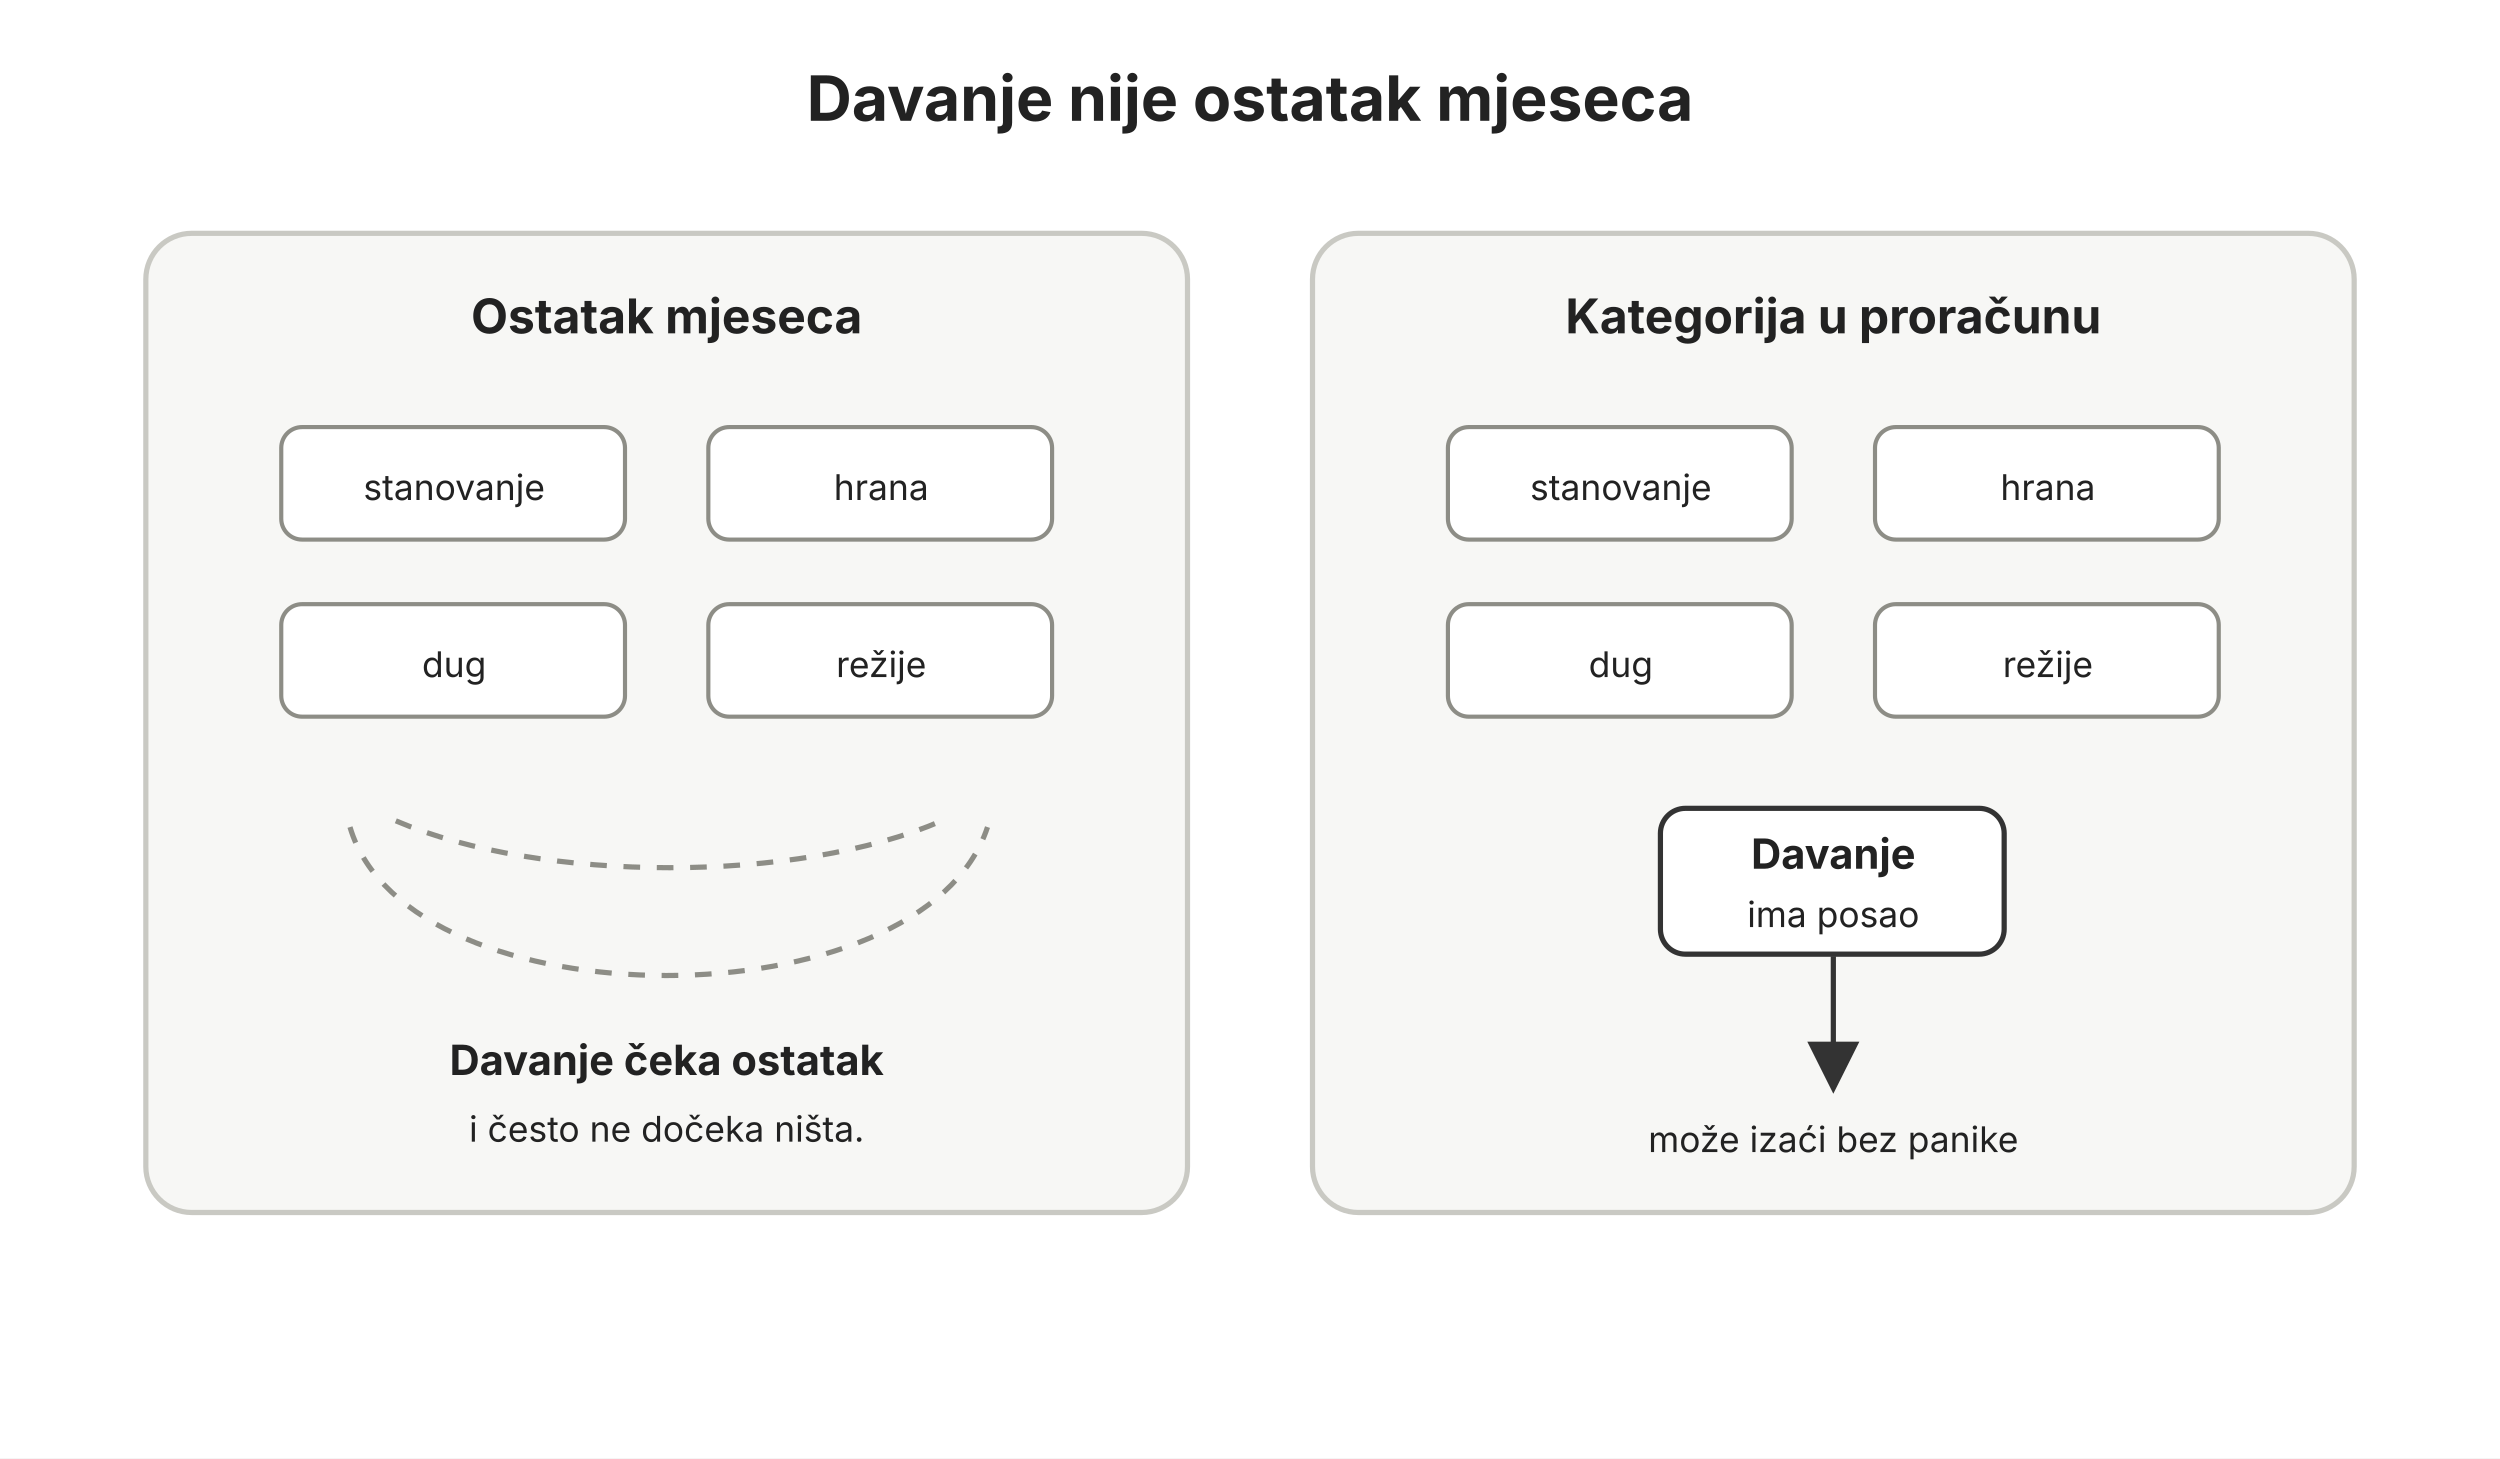
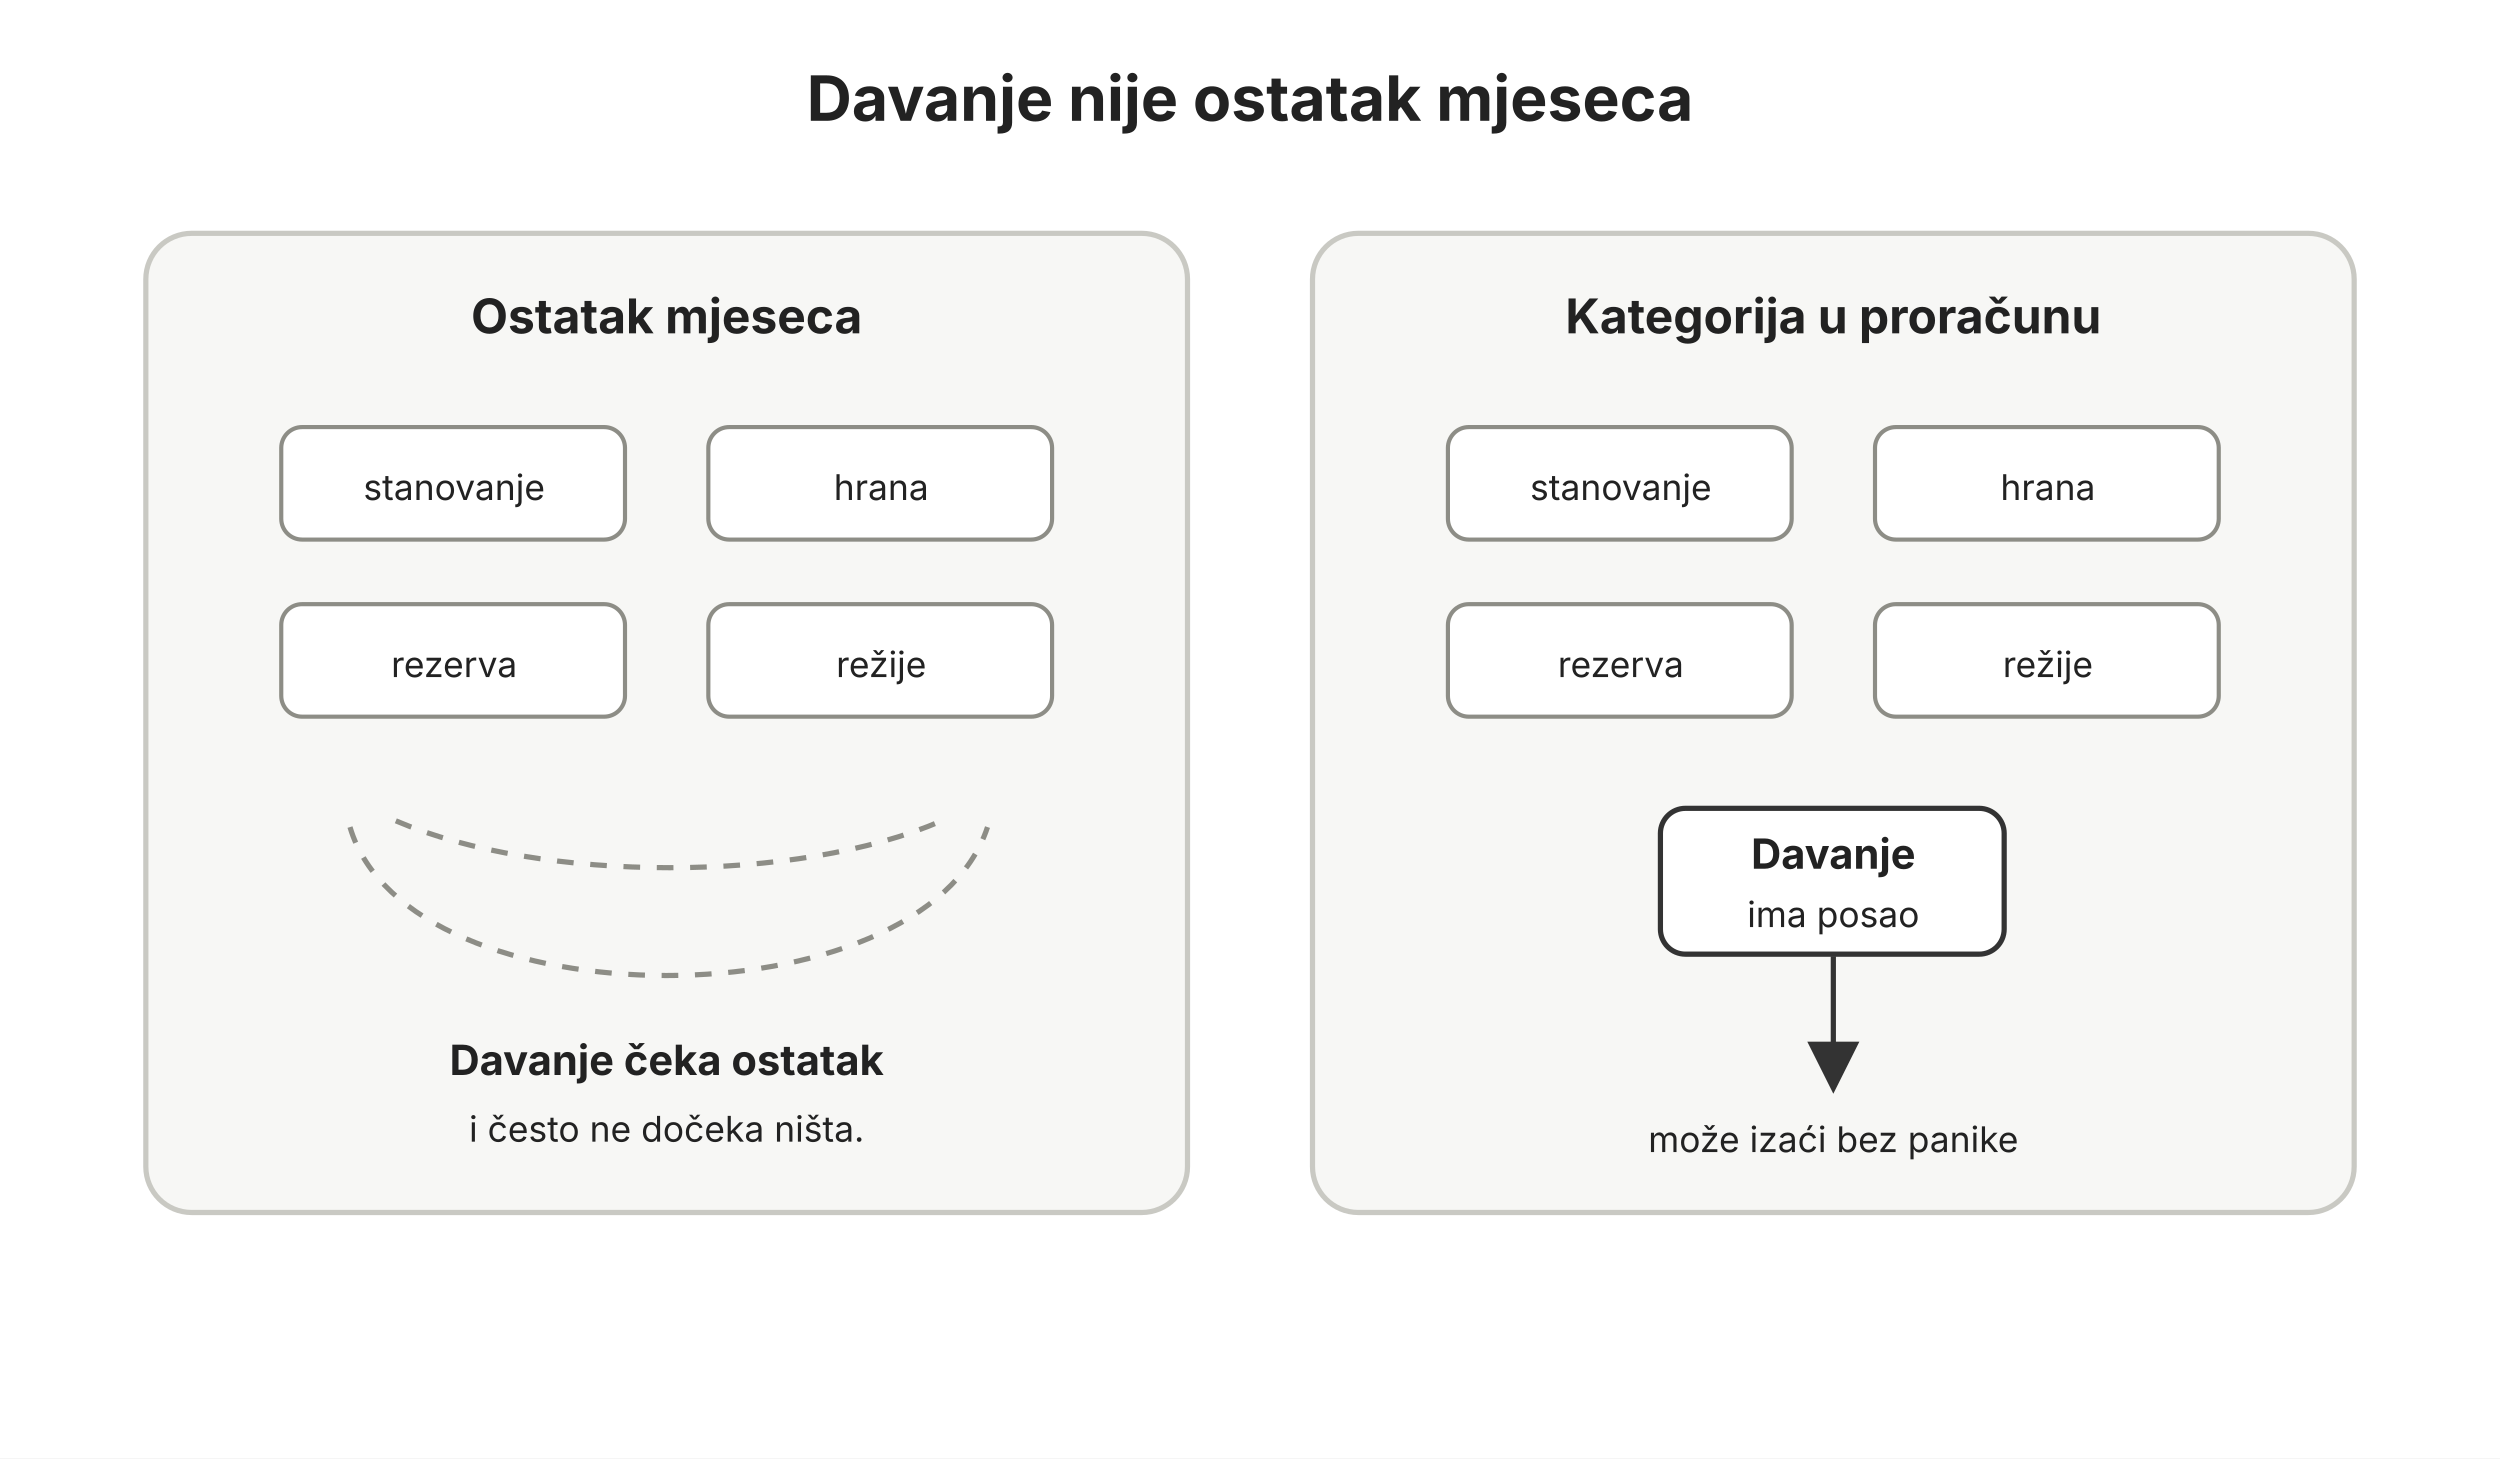
<svg xmlns="http://www.w3.org/2000/svg" width="1200" height="700" viewBox="0 0 1200 700" role="img" aria-labelledby="title desc">
  <defs>
    <marker id="arrow" markerWidth="10" markerHeight="10" refX="8" refY="5" orient="auto">
      <path d="M 0 0 L 10 5 L 0 10 z" fill="#333333" />
    </marker>
    <style>
      .label { font-family: system-ui, -apple-system, BlinkMacSystemFont, "Segoe UI", sans-serif; fill: #222222; }
      .title { font-size: 30px; font-weight: 700; }
      .head { font-size: 23px; font-weight: 700; }
      .mid { font-size: 20px; font-weight: 650; }
      .small { font-size: 17px; }
      .panel { fill: #F7F7F5; stroke: #C9C9C3; stroke-width: 2.5; }
      .box { fill: #FFFFFF; stroke: #333333; stroke-width: 2.5; }
      .soft { fill: #FFFFFF; stroke: #8D8D86; stroke-width: 2; }
      .line { stroke: #333333; stroke-width: 2.5; fill: none; marker-end: url(#arrow); }
      .empty { fill: none; stroke: #8D8D86; stroke-width: 2.5; stroke-dasharray: 8 8; }
    </style>
  </defs>
  <rect width="1200" height="700" fill="#FFFFFF" />
  <text x="600" y="58" text-anchor="middle" class="label title">Davanje nije ostatak mjeseca</text>
  <rect x="70" y="112" width="500" height="470" rx="22" class="panel" />
  <text x="320" y="160" text-anchor="middle" class="label head">Ostatak mjeseca</text>
  <rect x="135" y="205" width="165" height="54" rx="10" class="soft" />
  <text x="218" y="240" text-anchor="middle" class="label small">stanovanje</text>
  <rect x="340" y="205" width="165" height="54" rx="10" class="soft" />
  <text x="423" y="240" text-anchor="middle" class="label small">hrana</text>
  <rect x="135" y="290" width="165" height="54" rx="10" class="soft" />
-   <text x="218" y="325" text-anchor="middle" class="label small">dug</text>
+   <text x="218" y="325" text-anchor="middle" class="label small">rezerva</text>
  <rect x="340" y="290" width="165" height="54" rx="10" class="soft" />
  <text x="423" y="325" text-anchor="middle" class="label small">režije</text>
  <path d="M 190 394 C 260 424 383 424 452 394" class="empty" />
  <path d="M 168 397 C 196 492 443 492 474 397" class="empty" />
  <text x="320" y="516" text-anchor="middle" class="label mid">Davanje čeka ostatak</text>
  <text x="320" y="548" text-anchor="middle" class="label small">i često ne dočeka ništa.</text>
  <rect x="630" y="112" width="500" height="470" rx="22" class="panel" />
  <text x="880" y="160" text-anchor="middle" class="label head">Kategorija u proračunu</text>
  <rect x="695" y="205" width="165" height="54" rx="10" class="soft" />
  <text x="778" y="240" text-anchor="middle" class="label small">stanovanje</text>
  <rect x="900" y="205" width="165" height="54" rx="10" class="soft" />
  <text x="983" y="240" text-anchor="middle" class="label small">hrana</text>
  <rect x="695" y="290" width="165" height="54" rx="10" class="soft" />
-   <text x="778" y="325" text-anchor="middle" class="label small">dug</text>
+   <text x="778" y="325" text-anchor="middle" class="label small">rezerva</text>
  <rect x="900" y="290" width="165" height="54" rx="10" class="soft" />
  <text x="983" y="325" text-anchor="middle" class="label small">režije</text>
  <rect x="797" y="388" width="165" height="70" rx="12" class="box" />
  <text x="880" y="417" text-anchor="middle" class="label mid">Davanje</text>
  <text x="880" y="445" text-anchor="middle" class="label small">ima posao</text>
  <path d="M 880 459 L 880 520" class="line" />
  <text x="880" y="553" text-anchor="middle" class="label small">može izaći bez panike</text>
</svg>
